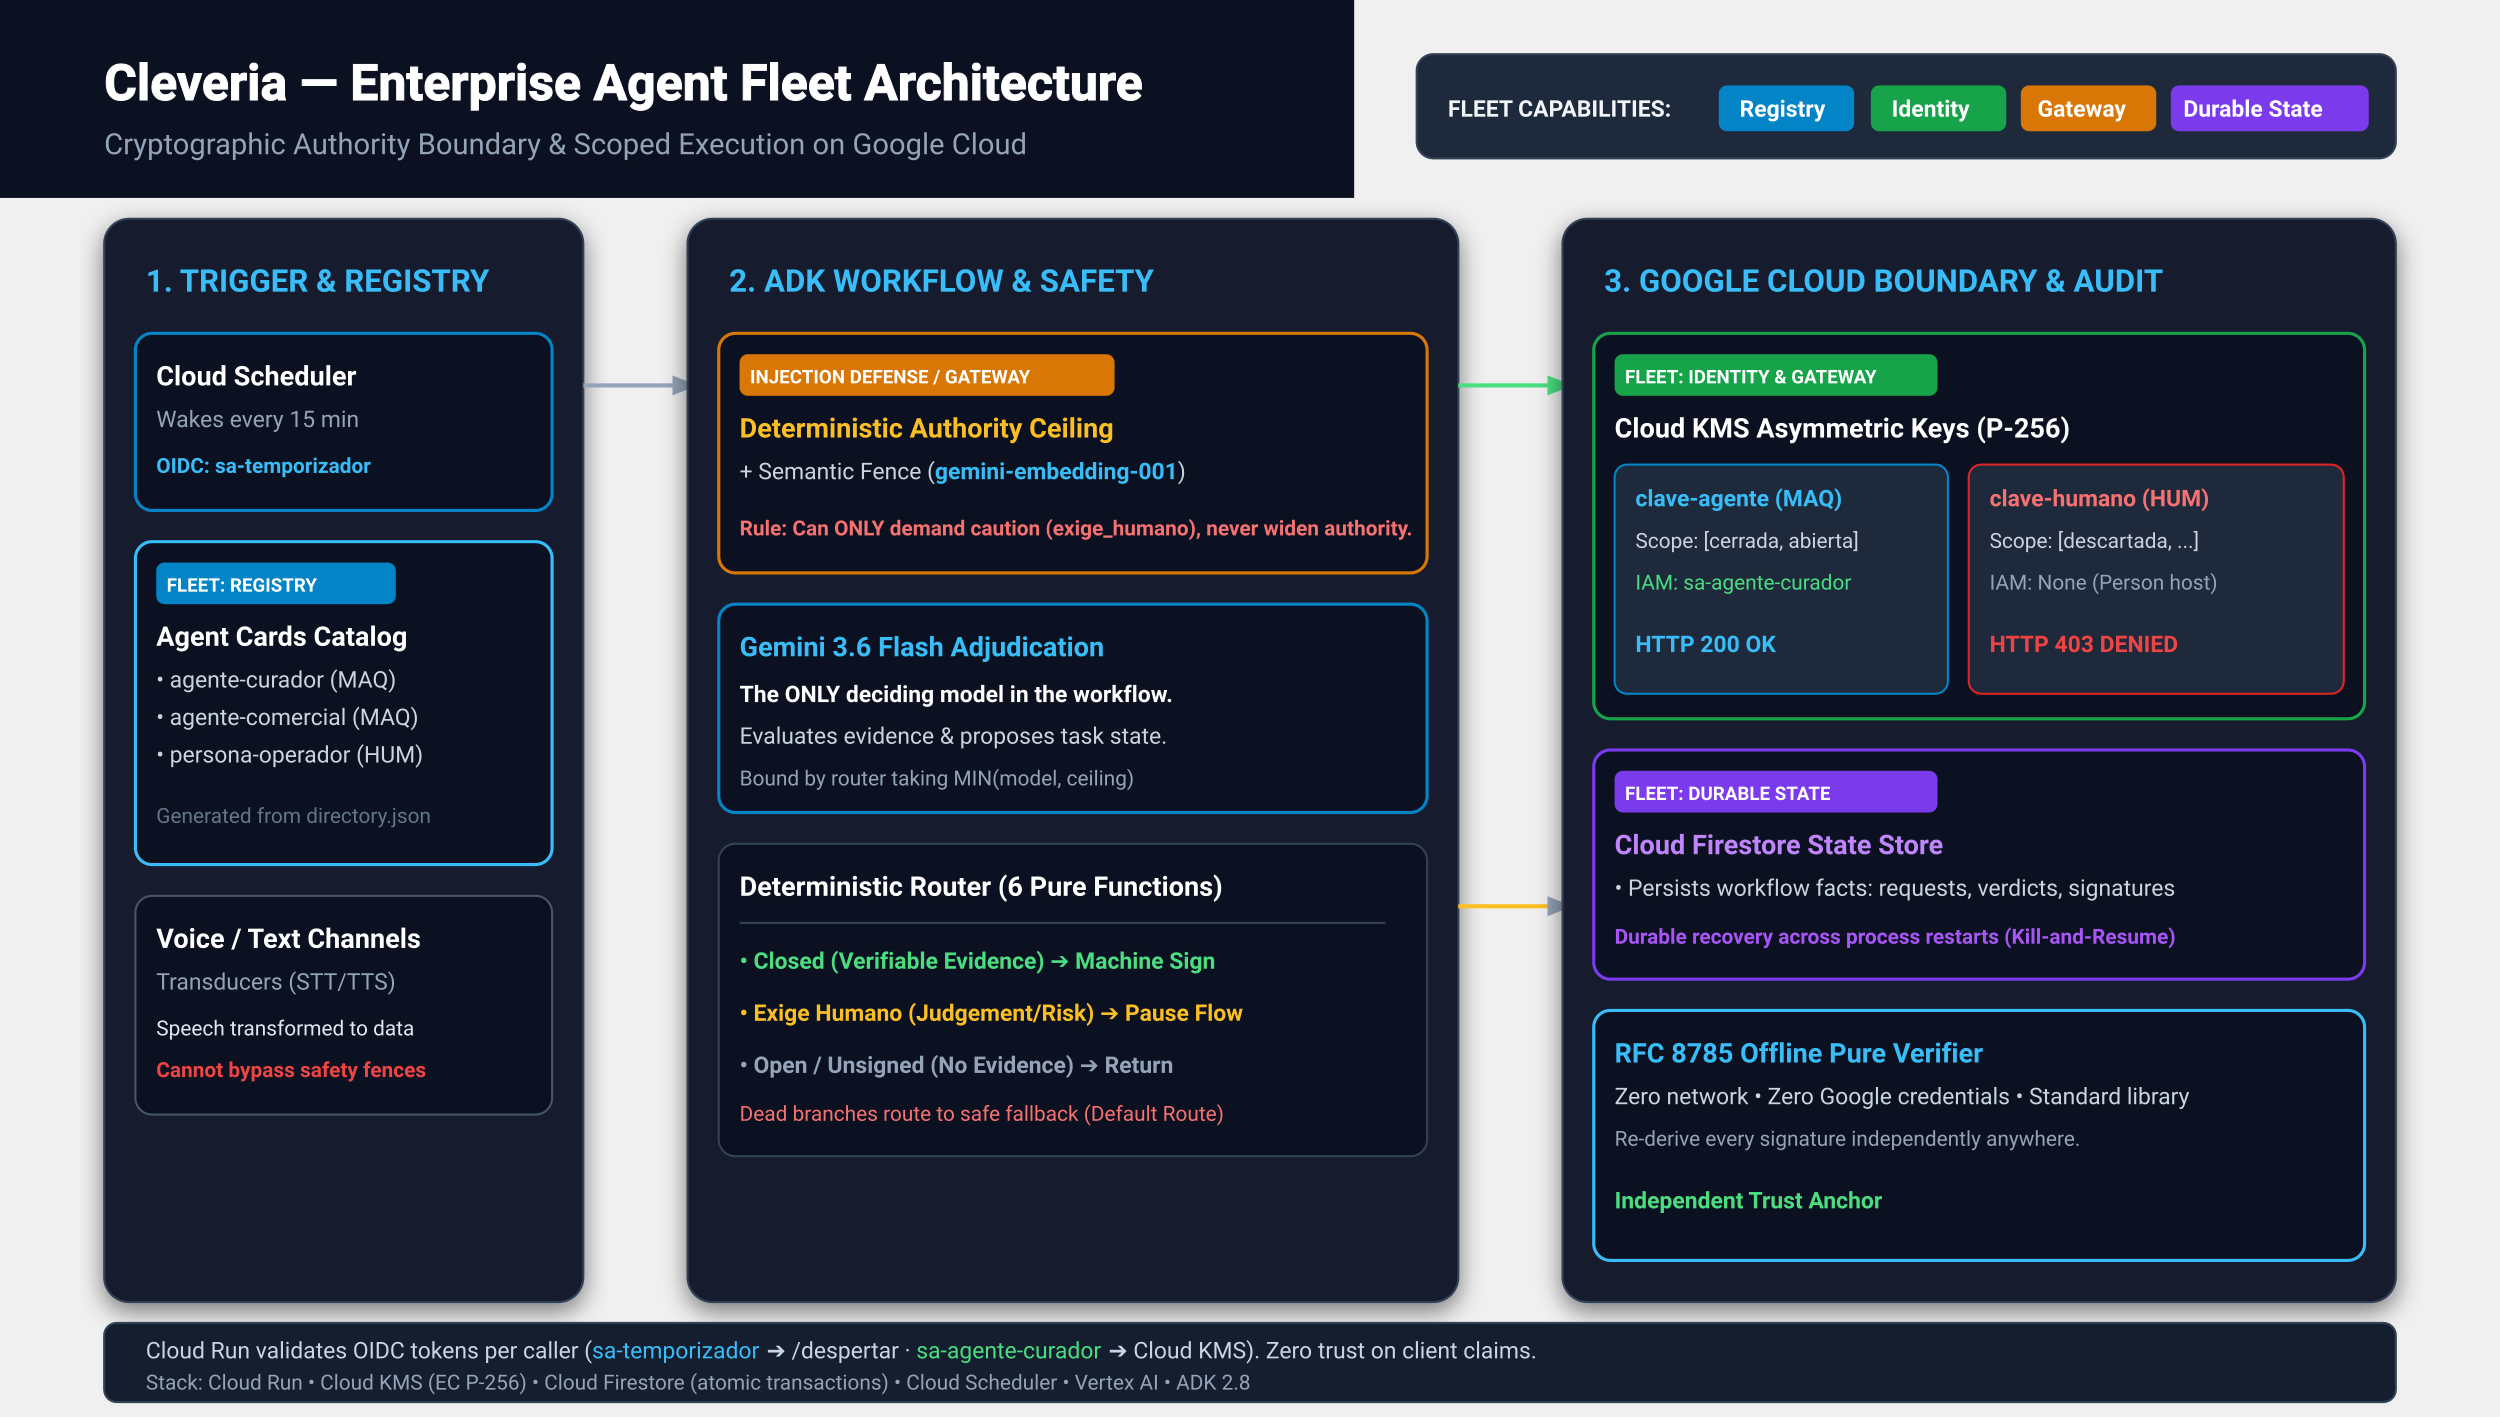
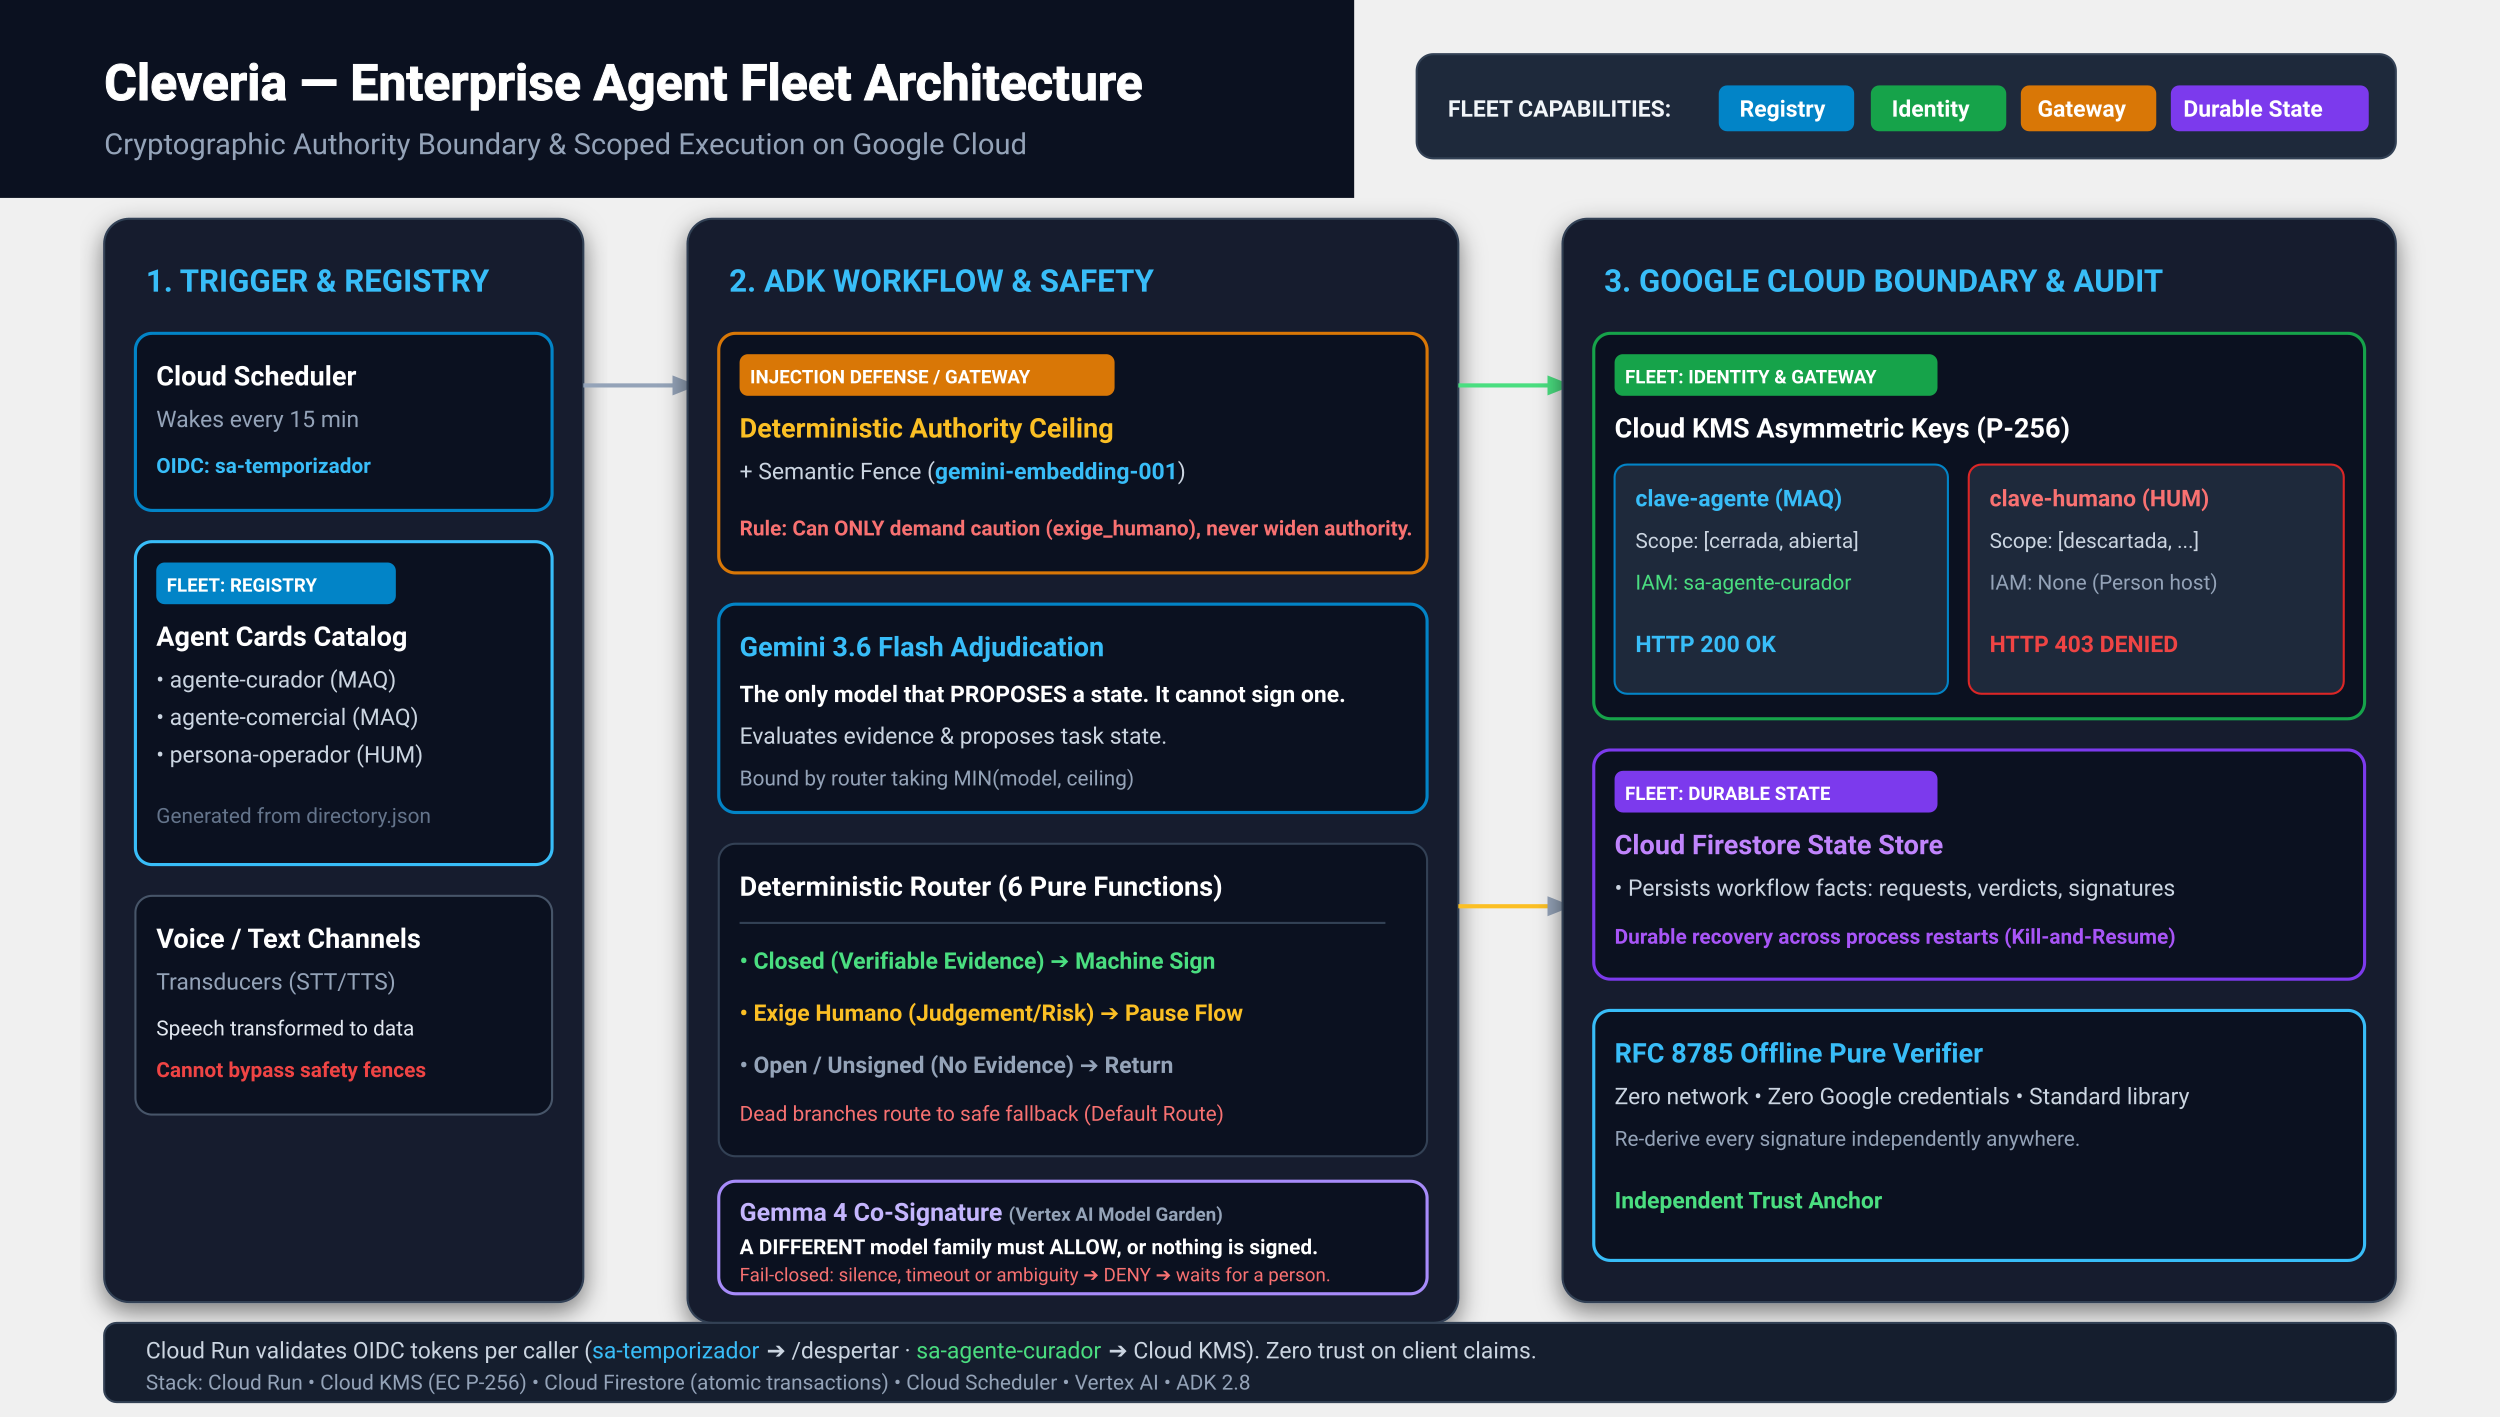
<svg xmlns="http://www.w3.org/2000/svg" viewBox="0 0 1200 680" width="100%" height="100%" style="background:#0b1120; font-family: -apple-system, BlinkMacSystemFont, 'Segoe UI', Roboto, Helvetica, Arial, sans-serif;">
  <defs>
    <filter id="shadow" x="-5%" y="-5%" width="110%" height="110%">
      <feDropShadow dx="0" dy="4" stdDeviation="6" flood-color="#000" flood-opacity="0.5" />
    </filter>
    <marker id="arrow" viewBox="0 0 10 10" refX="6" refY="5" markerWidth="6" markerHeight="6" orient="auto-start-reverse">
      <path d="M 0 1 L 10 5 L 0 9 z" fill="#94a3b8" />
    </marker>
    <marker id="arrowGreen" viewBox="0 0 10 10" refX="6" refY="5" markerWidth="6" markerHeight="6" orient="auto-start-reverse">
      <path d="M 0 1 L 10 5 L 0 9 z" fill="#4ade80" />
    </marker>
  </defs>
  <rect x="0" y="0" width="650" height="95" fill="#0b1120" />
  <text x="50" y="48" font-size="24" font-weight="bold" fill="#ffffff" stroke="#ffffff" stroke-width="0.5">Cleveria — Enterprise Agent Fleet Architecture</text>
  <text x="50" y="74" font-size="14" font-weight="normal" fill="#94a3b8" stroke="none">Cryptographic Authority Boundary &amp; Scoped Execution on Google Cloud</text>
  <g transform="translate(680, 26)">
    <rect x="0" y="0" width="470" height="50" rx="8" fill="#1e293b" stroke="#334155" />
    <text x="15" y="30" font-size="11" font-weight="bold" fill="#f1f5f9">FLEET CAPABILITIES:</text>
    <rect x="145" y="15" width="65" height="22" rx="4" fill="#0284c7" />
    <text x="155" y="30" font-size="11" font-weight="bold" fill="#ffffff">Registry</text>
    <rect x="218" y="15" width="65" height="22" rx="4" fill="#16a34a" />
    <text x="228" y="30" font-size="11" font-weight="bold" fill="#ffffff">Identity</text>
    <rect x="290" y="15" width="65" height="22" rx="4" fill="#d97706" />
    <text x="298" y="30" font-size="11" font-weight="bold" fill="#ffffff">Gateway</text>
    <rect x="362" y="15" width="95" height="22" rx="4" fill="#7c3aed" />
    <text x="368" y="30" font-size="11" font-weight="bold" fill="#ffffff">Durable State</text>
  </g>
  <g transform="translate(50, 105)">
    <rect x="0" y="0" width="230" height="520" rx="12" fill="#151e2e" stroke="#334155" filter="url(#shadow)" />
    <text x="20" y="35" font-size="15" font-weight="bold" fill="#38bdf8">1. TRIGGER &amp; REGISTRY</text>
    <rect x="15" y="55" width="200" height="85" rx="8" fill="#0b1120" stroke="#0284c7" stroke-width="1.5" />
    <text x="25" y="80" font-size="13" font-weight="bold" fill="#ffffff">Cloud Scheduler</text>
    <text x="25" y="100" font-size="11" fill="#94a3b8">Wakes every 15 min</text>
    <text x="25" y="122" font-size="10" font-weight="bold" fill="#38bdf8">OIDC: sa-temporizador</text>
    <rect x="15" y="155" width="200" height="155" rx="8" fill="#0b1120" stroke="#38bdf8" stroke-width="1.5" />
    <rect x="25" y="165" width="115" height="20" rx="4" fill="#0284c7" />
    <text x="30" y="179" font-size="9" font-weight="bold" fill="#ffffff">FLEET: REGISTRY</text>
    <text x="25" y="205" font-size="13" font-weight="bold" fill="#ffffff">Agent Cards Catalog</text>
    <text x="25" y="225" font-size="11" fill="#cbd5e1">• agente-curador (MAQ)</text>
    <text x="25" y="243" font-size="11" fill="#cbd5e1">• agente-comercial (MAQ)</text>
    <text x="25" y="261" font-size="11" fill="#cbd5e1">• persona-operador (HUM)</text>
    <text x="25" y="290" font-size="10" fill="#64748b">Generated from directory.json</text>
    <rect x="15" y="325" width="200" height="105" rx="8" fill="#0b1120" stroke="#475569" />
    <text x="25" y="350" font-size="13" font-weight="bold" fill="#ffffff">Voice / Text Channels</text>
    <text x="25" y="370" font-size="11" fill="#94a3b8">Transducers (STT/TTS)</text>
    <text x="25" y="392" font-size="10" fill="#e2e8f0">Speech transformed to data</text>
    <text x="25" y="412" font-size="10" font-weight="bold" fill="#ef4444">Cannot bypass safety fences</text>
  </g>
  <path d="M 280 185 L 330 185" stroke="#94a3b8" stroke-width="2" marker-end="url(#arrow)" />
  <g transform="translate(330, 105)">
-     <rect x="0" y="0" width="370" height="520" rx="12" fill="#151e2e" stroke="#334155" filter="url(#shadow)" />
+     <rect x="0" y="0" width="370" height="530" rx="12" fill="#151e2e" stroke="#334155" filter="url(#shadow)" />
    <text x="20" y="35" font-size="15" font-weight="bold" fill="#38bdf8">2. ADK WORKFLOW &amp; SAFETY</text>
    <rect x="15" y="55" width="340" height="115" rx="8" fill="#0b1120" stroke="#d97706" stroke-width="1.5" />
    <rect x="25" y="65" width="180" height="20" rx="4" fill="#d97706" />
    <text x="30" y="79" font-size="9" font-weight="bold" fill="#ffffff">INJECTION DEFENSE / GATEWAY</text>
    <text x="25" y="105" font-size="13" font-weight="bold" fill="#fbbf24">Deterministic Authority Ceiling</text>
    <text x="25" y="125" font-size="11" fill="#cbd5e1">+ Semantic Fence (<tspan fill="#38bdf8" font-weight="bold">gemini-embedding-001</tspan>)</text>
    <text x="25" y="152" font-size="10" font-weight="bold" fill="#f87171">Rule: Can ONLY demand caution (exige_humano), never widen authority.</text>
    <rect x="15" y="185" width="340" height="100" rx="8" fill="#0b1120" stroke="#0284c7" stroke-width="1.5" />
    <text x="25" y="210" font-size="13" font-weight="bold" fill="#38bdf8">Gemini 3.6 Flash Adjudication</text>
-     <text x="25" y="232" font-size="11" font-weight="bold" fill="#ffffff">The ONLY deciding model in the workflow.</text>
+     <text x="25" y="232" font-size="11" font-weight="bold" fill="#ffffff">The only model that PROPOSES a state. It cannot sign one.</text>
    <text x="25" y="252" font-size="11" fill="#cbd5e1">Evaluates evidence &amp; proposes task state.</text>
    <text x="25" y="272" font-size="10" fill="#94a3b8">Bound by router taking MIN(model, ceiling)</text>
    <rect x="15" y="300" width="340" height="150" rx="8" fill="#0b1120" stroke="#334155" />
    <text x="25" y="325" font-size="13" font-weight="bold" fill="#ffffff">Deterministic Router (6 Pure Functions)</text>
    <path d="M 25 338 L 335 338" stroke="#334155" stroke-width="1" />
    <text x="25" y="360" font-size="11" font-weight="bold" fill="#4ade80">• Closed (Verifiable Evidence) ➔ Machine Sign</text>
    <text x="25" y="385" font-size="11" font-weight="bold" fill="#fbbf24">• Exige Humano (Judgement/Risk) ➔ Pause Flow</text>
    <text x="25" y="410" font-size="11" font-weight="bold" fill="#94a3b8">• Open / Unsigned (No Evidence) ➔ Return</text>
    <text x="25" y="433" font-size="10" fill="#f87171">Dead branches route to safe fallback (Default Route)</text>
+     <rect x="15" y="462" width="340" height="54" rx="8" fill="#0b1120" stroke="#a78bfa" stroke-width="1.5" />
+     <text x="25" y="481" font-size="12" font-weight="bold" fill="#c4b5fd">Gemma 4 Co-Signature <tspan font-size="9" fill="#94a3b8">(Vertex AI Model Garden)</tspan>
+     </text>
+     <text x="25" y="497" font-size="10" font-weight="bold" fill="#ffffff">A DIFFERENT model family must ALLOW, or nothing is signed.</text>
+     <text x="25" y="510" font-size="9" fill="#f87171">Fail-closed: silence, timeout or ambiguity ➔ DENY ➔ waits for a person.</text>
  </g>
  <path d="M 700 185 L 750 185" stroke="#4ade80" stroke-width="2" marker-end="url(#arrowGreen)" />
  <path d="M 700 435 L 750 435" stroke="#fbbf24" stroke-width="2" marker-end="url(#arrow)" />
  <g transform="translate(750, 105)">
    <rect x="0" y="0" width="400" height="520" rx="12" fill="#151e2e" stroke="#334155" filter="url(#shadow)" />
    <text x="20" y="35" font-size="15" font-weight="bold" fill="#38bdf8">3. GOOGLE CLOUD BOUNDARY &amp; AUDIT</text>
    <rect x="15" y="55" width="370" height="185" rx="8" fill="#0b1120" stroke="#16a34a" stroke-width="1.5" />
    <rect x="25" y="65" width="155" height="20" rx="4" fill="#16a34a" />
    <text x="30" y="79" font-size="9" font-weight="bold" fill="#ffffff">FLEET: IDENTITY &amp; GATEWAY</text>
    <text x="25" y="105" font-size="13" font-weight="bold" fill="#ffffff">Cloud KMS Asymmetric Keys (P-256)</text>
    <rect x="25" y="118" width="160" height="110" rx="6" fill="#1e293b" stroke="#0284c7" />
    <text x="35" y="138" font-size="11" font-weight="bold" fill="#38bdf8">clave-agente (MAQ)</text>
    <text x="35" y="158" font-size="10" fill="#cbd5e1">Scope: [cerrada, abierta]</text>
    <text x="35" y="178" font-size="10" fill="#4ade80">IAM: sa-agente-curador</text>
    <text x="35" y="208" font-size="11" font-weight="bold" fill="#38bdf8">HTTP 200 OK</text>
    <rect x="195" y="118" width="180" height="110" rx="6" fill="#1e293b" stroke="#dc2626" />
    <text x="205" y="138" font-size="11" font-weight="bold" fill="#f87171">clave-humano (HUM)</text>
    <text x="205" y="158" font-size="10" fill="#cbd5e1">Scope: [descartada, ...]</text>
    <text x="205" y="178" font-size="10" fill="#94a3b8">IAM: None (Person host)</text>
    <text x="205" y="208" font-size="11" font-weight="bold" fill="#ef4444">HTTP 403 DENIED</text>
    <rect x="15" y="255" width="370" height="110" rx="8" fill="#0b1120" stroke="#7c3aed" stroke-width="1.5" />
    <rect x="25" y="265" width="155" height="20" rx="4" fill="#7c3aed" />
    <text x="30" y="279" font-size="9" font-weight="bold" fill="#ffffff">FLEET: DURABLE STATE</text>
    <text x="25" y="305" font-size="13" font-weight="bold" fill="#c084fc">Cloud Firestore State Store</text>
    <text x="25" y="325" font-size="11" fill="#cbd5e1">• Persists workflow facts: requests, verdicts, signatures</text>
    <text x="25" y="348" font-size="10" font-weight="bold" fill="#a855f7">Durable recovery across process restarts (Kill-and-Resume)</text>
    <rect x="15" y="380" width="370" height="120" rx="8" fill="#0b1120" stroke="#38bdf8" stroke-width="1.5" />
    <text x="25" y="405" font-size="13" font-weight="bold" fill="#38bdf8">RFC 8785 Offline Pure Verifier</text>
    <text x="25" y="425" font-size="11" fill="#cbd5e1">Zero network • Zero Google credentials • Standard library</text>
    <text x="25" y="445" font-size="10" fill="#94a3b8">Re-derive every signature independently anywhere.</text>
    <text x="25" y="475" font-size="11" font-weight="bold" fill="#4ade80">Independent Trust Anchor</text>
  </g>
  <rect x="50" y="635" width="1100" height="38" rx="6" fill="#151e2e" stroke="#334155" />
  <text x="70" y="652" font-size="11" fill="#cbd5e1">Cloud Run validates OIDC tokens per caller (<tspan fill="#38bdf8">sa-temporizador</tspan> ➔ /despertar · <tspan fill="#4ade80">sa-agente-curador</tspan> ➔ Cloud KMS). Zero trust on client claims.</text>
  <text x="70" y="667" font-size="10" fill="#94a3b8">Stack: Cloud Run • Cloud KMS (EC P-256) • Cloud Firestore (atomic transactions) • Cloud Scheduler • Vertex AI • ADK 2.8</text>
</svg>
